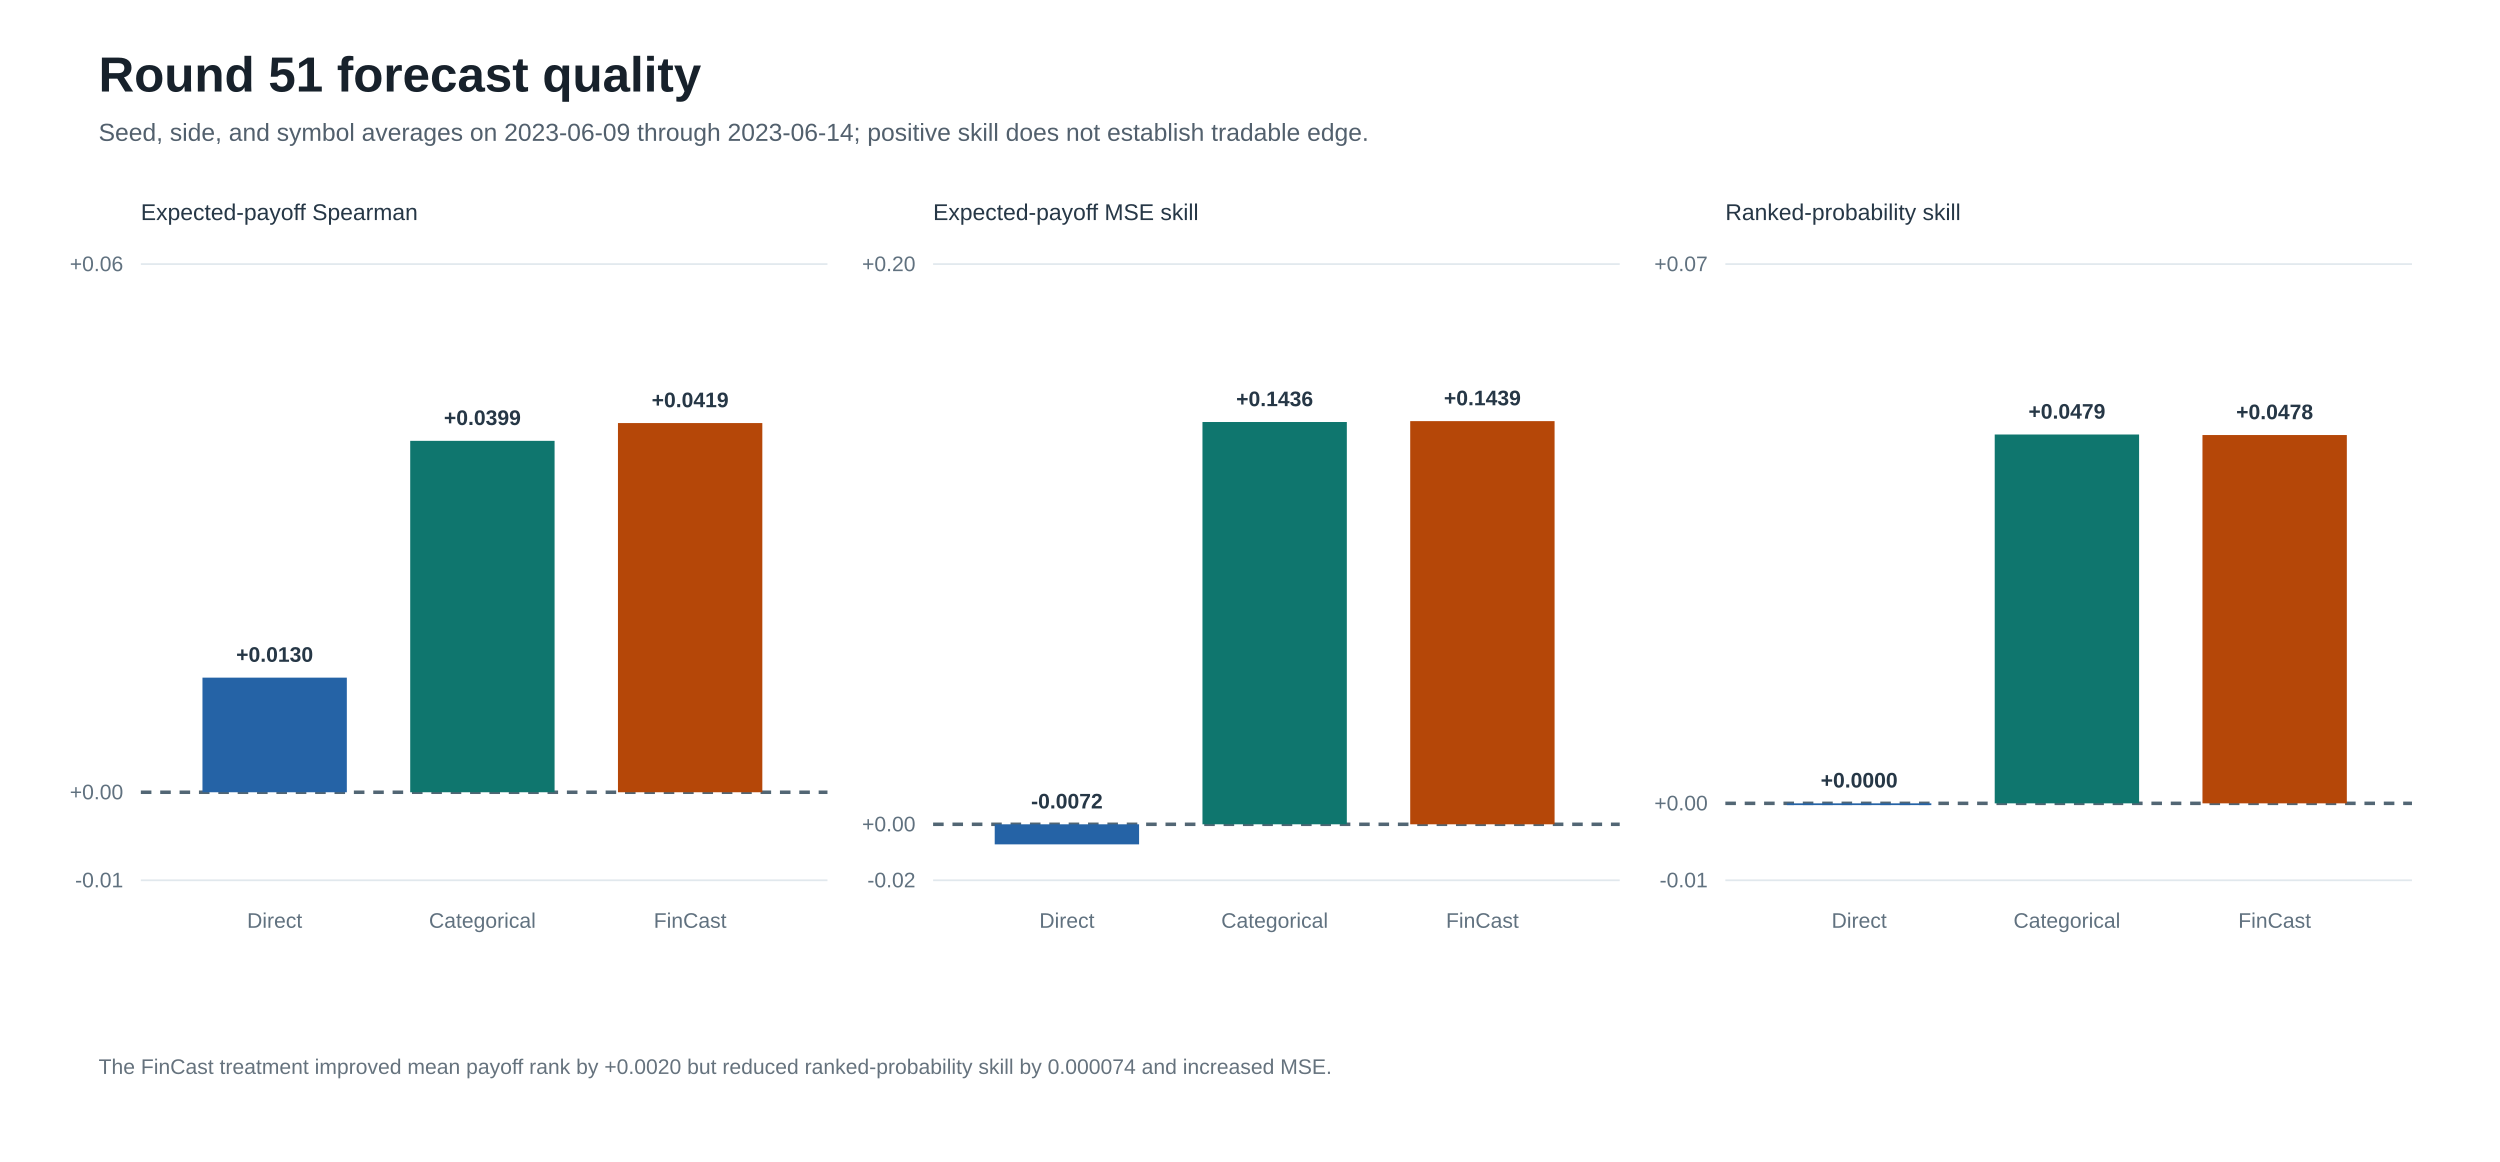
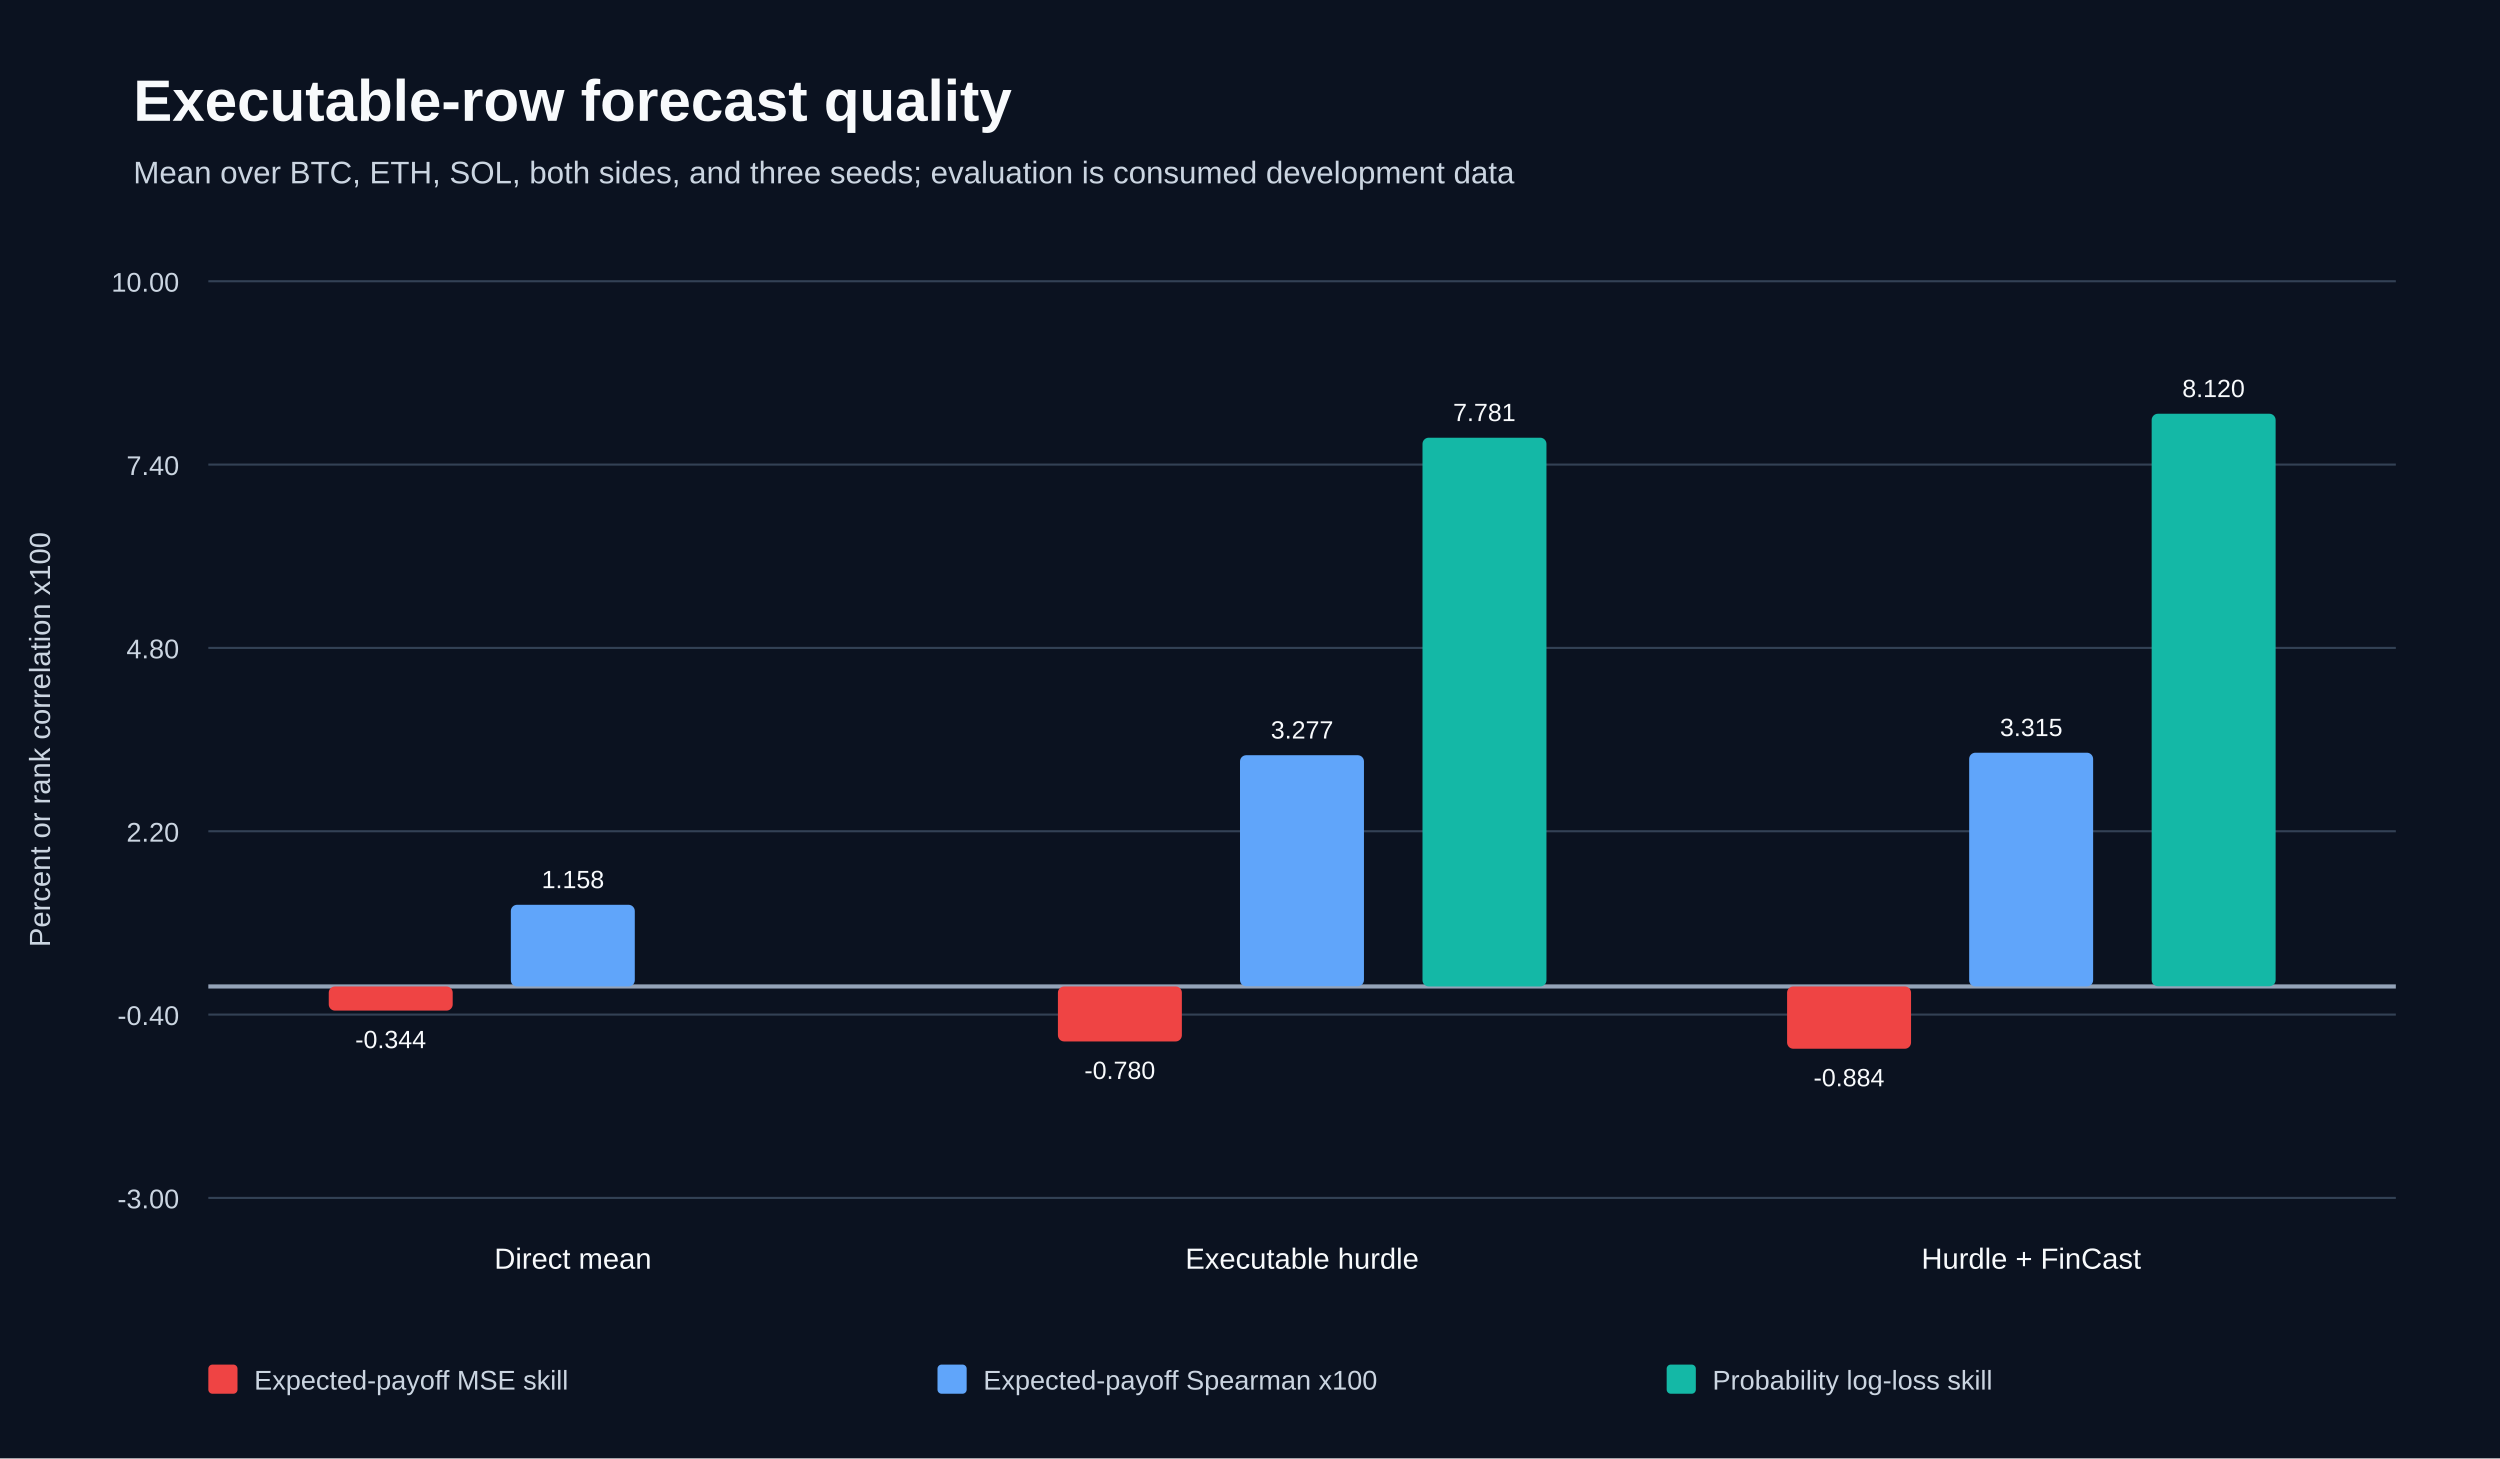
- <svg xmlns="http://www.w3.org/2000/svg" width="1420" height="660" viewBox="0 0 1420 660" role="img" aria-labelledby="title desc">
-   <rect width="100%" height="100%" fill="#ffffff" />
-   <style>text{font-family:"Segoe UI",Arial,sans-serif;letter-spacing:0}.title{font-size:28px;font-weight:700;fill:#17212b}.subtitle{font-size:14px;fill:#52606d}.label{font-size:13px;fill:#263746}.axis{font-size:12px;fill:#60717f}.value{font-size:12px;font-weight:650;fill:#263746}.note{font-size:12px;fill:#65727d}.grid{stroke:#e1e8ed;stroke-width:1}.zero{stroke:#526674;stroke-width:2;stroke-dasharray:6 5}.gate{stroke:#b42318;stroke-width:2;stroke-dasharray:5 4}</style>
-   <text x="56" y="52" class="title">Round 51 forecast quality</text>
-   <text x="56" y="80" class="subtitle">Seed, side, and symbol averages on 2023-06-09 through 2023-06-14; positive skill does not establish tradable edge.</text>
-   <text x="80" y="125" class="label">Expected-payoff Spearman</text>
-   <line x1="80" y1="500.0" x2="470" y2="500.0" class="grid" />
-   <text x="70" y="504.0" text-anchor="end" class="axis">-0.01</text>
-   <line x1="80" y1="450.0" x2="470" y2="450.0" class="zero" />
-   <text x="70" y="454.0" text-anchor="end" class="axis">+0.00</text>
-   <line x1="80" y1="150.0" x2="470" y2="150.0" class="grid" />
-   <text x="70" y="154.0" text-anchor="end" class="axis">+0.06</text>
-   <rect x="115" y="384.9" width="82" height="65.1" fill="#2563a6" />
-   <text x="156.0" y="375.9" text-anchor="middle" class="value">+0.0130</text>
-   <text x="156.0" y="527" text-anchor="middle" class="axis">Direct</text>
-   <rect x="233" y="250.4" width="82" height="199.6" fill="#0f766e" />
-   <text x="274.0" y="241.4" text-anchor="middle" class="value">+0.0399</text>
-   <text x="274.0" y="527" text-anchor="middle" class="axis">Categorical</text>
-   <rect x="351" y="240.3" width="82" height="209.7" fill="#b54708" />
-   <text x="392.0" y="231.3" text-anchor="middle" class="value">+0.0419</text>
-   <text x="392.0" y="527" text-anchor="middle" class="axis">FinCast</text>
-   <text x="530" y="125" class="label">Expected-payoff MSE skill</text>
-   <line x1="530" y1="500.0" x2="920" y2="500.0" class="grid" />
-   <text x="520" y="504.0" text-anchor="end" class="axis">-0.02</text>
-   <line x1="530" y1="468.2" x2="920" y2="468.2" class="zero" />
-   <text x="520" y="472.2" text-anchor="end" class="axis">+0.00</text>
-   <line x1="530" y1="150.0" x2="920" y2="150.0" class="grid" />
-   <text x="520" y="154.0" text-anchor="end" class="axis">+0.20</text>
-   <rect x="565" y="468.2" width="82" height="11.4" fill="#2563a6" />
-   <text x="606.0" y="459.2" text-anchor="middle" class="value">-0.0072</text>
-   <text x="606.0" y="527" text-anchor="middle" class="axis">Direct</text>
-   <rect x="683" y="239.7" width="82" height="228.5" fill="#0f766e" />
-   <text x="724.0" y="230.7" text-anchor="middle" class="value">+0.1436</text>
-   <text x="724.0" y="527" text-anchor="middle" class="axis">Categorical</text>
-   <rect x="801" y="239.2" width="82" height="229.0" fill="#b54708" />
-   <text x="842.0" y="230.2" text-anchor="middle" class="value">+0.1439</text>
-   <text x="842.0" y="527" text-anchor="middle" class="axis">FinCast</text>
-   <text x="980" y="125" class="label">Ranked-probability skill</text>
-   <line x1="980" y1="500.0" x2="1370" y2="500.0" class="grid" />
-   <text x="970" y="504.0" text-anchor="end" class="axis">-0.01</text>
-   <line x1="980" y1="456.3" x2="1370" y2="456.3" class="zero" />
-   <text x="970" y="460.3" text-anchor="end" class="axis">+0.00</text>
-   <line x1="980" y1="150.0" x2="1370" y2="150.0" class="grid" />
-   <text x="970" y="154.0" text-anchor="end" class="axis">+0.07</text>
-   <rect x="1015" y="456.3" width="82" height="1.0" fill="#2563a6" />
-   <text x="1056.0" y="447.3" text-anchor="middle" class="value">+0.0000</text>
-   <text x="1056.0" y="527" text-anchor="middle" class="axis">Direct</text>
-   <rect x="1133" y="246.8" width="82" height="209.5" fill="#0f766e" />
-   <text x="1174.0" y="237.8" text-anchor="middle" class="value">+0.0479</text>
-   <text x="1174.0" y="527" text-anchor="middle" class="axis">Categorical</text>
-   <rect x="1251" y="247.1" width="82" height="209.2" fill="#b54708" />
-   <text x="1292.0" y="238.1" text-anchor="middle" class="value">+0.0478</text>
-   <text x="1292.0" y="527" text-anchor="middle" class="axis">FinCast</text>
-   <text x="56" y="610" class="note">The FinCast treatment improved mean payoff rank by +0.0020 but reduced ranked-probability skill by 0.000074 and increased MSE.</text>
+ <svg xmlns="http://www.w3.org/2000/svg" width="1200" height="700" viewBox="0 0 1200 700" role="img">
+   <rect width="1200" height="700" fill="#0b1220" />
+   <text x="64" y="58" fill="#f8fafc" font-family="Segoe UI,Arial,sans-serif" font-size="28" font-weight="700">Executable-row forecast quality</text>
+   <text x="64" y="88" fill="#cbd5e1" font-family="Segoe UI,Arial,sans-serif" font-size="15">Mean over BTC, ETH, SOL, both sides, and three seeds; evaluation is consumed development data</text>
+   <line x1="100" y1="575.0" x2="1150" y2="575.0" stroke="#334155" stroke-width="1" />
+   <text x="86" y="580.0" text-anchor="end" fill="#cbd5e1" font-family="Segoe UI,Arial,sans-serif" font-size="13">-3.00</text>
+   <line x1="100" y1="487.0" x2="1150" y2="487.0" stroke="#334155" stroke-width="1" />
+   <text x="86" y="492.0" text-anchor="end" fill="#cbd5e1" font-family="Segoe UI,Arial,sans-serif" font-size="13">-0.40</text>
+   <line x1="100" y1="399.0" x2="1150" y2="399.0" stroke="#334155" stroke-width="1" />
+   <text x="86" y="404.0" text-anchor="end" fill="#cbd5e1" font-family="Segoe UI,Arial,sans-serif" font-size="13">2.20</text>
+   <line x1="100" y1="311.0" x2="1150" y2="311.0" stroke="#334155" stroke-width="1" />
+   <text x="86" y="316.0" text-anchor="end" fill="#cbd5e1" font-family="Segoe UI,Arial,sans-serif" font-size="13">4.80</text>
+   <line x1="100" y1="223.0" x2="1150" y2="223.0" stroke="#334155" stroke-width="1" />
+   <text x="86" y="228.0" text-anchor="end" fill="#cbd5e1" font-family="Segoe UI,Arial,sans-serif" font-size="13">7.40</text>
+   <line x1="100" y1="135.0" x2="1150" y2="135.0" stroke="#334155" stroke-width="1" />
+   <text x="86" y="140.0" text-anchor="end" fill="#cbd5e1" font-family="Segoe UI,Arial,sans-serif" font-size="13">10.00</text>
+   <line x1="100" y1="473.5" x2="1150" y2="473.5" stroke="#94a3b8" stroke-width="2" />
+   <rect x="157.8" y="473.5" width="59.5" height="11.6" rx="3" fill="#ef4444" />
+   <text x="187.5" y="503.1" text-anchor="middle" fill="#f8fafc" font-family="Segoe UI,Arial,sans-serif" font-size="12">-0.344</text>
+   <rect x="245.2" y="434.3" width="59.5" height="39.2" rx="3" fill="#60a5fa" />
+   <text x="275.0" y="426.3" text-anchor="middle" fill="#f8fafc" font-family="Segoe UI,Arial,sans-serif" font-size="12">1.158</text>
+   <text x="275.0" y="609" text-anchor="middle" fill="#f8fafc" font-family="Segoe UI,Arial,sans-serif" font-size="14">Direct mean</text>
+   <rect x="507.8" y="473.5" width="59.5" height="26.4" rx="3" fill="#ef4444" />
+   <text x="537.5" y="517.9" text-anchor="middle" fill="#f8fafc" font-family="Segoe UI,Arial,sans-serif" font-size="12">-0.780</text>
+   <rect x="595.2" y="362.5" width="59.5" height="110.9" rx="3" fill="#60a5fa" />
+   <text x="625.0" y="354.5" text-anchor="middle" fill="#f8fafc" font-family="Segoe UI,Arial,sans-serif" font-size="12">3.277</text>
+   <rect x="682.8" y="210.1" width="59.5" height="263.4" rx="3" fill="#14b8a6" />
+   <text x="712.5" y="202.1" text-anchor="middle" fill="#f8fafc" font-family="Segoe UI,Arial,sans-serif" font-size="12">7.781</text>
+   <text x="625.0" y="609" text-anchor="middle" fill="#f8fafc" font-family="Segoe UI,Arial,sans-serif" font-size="14">Executable hurdle</text>
+   <rect x="857.8" y="473.5" width="59.5" height="29.9" rx="3" fill="#ef4444" />
+   <text x="887.5" y="521.4" text-anchor="middle" fill="#f8fafc" font-family="Segoe UI,Arial,sans-serif" font-size="12">-0.884</text>
+   <rect x="945.2" y="361.3" width="59.5" height="112.2" rx="3" fill="#60a5fa" />
+   <text x="975.0" y="353.3" text-anchor="middle" fill="#f8fafc" font-family="Segoe UI,Arial,sans-serif" font-size="12">3.315</text>
+   <rect x="1032.8" y="198.6" width="59.5" height="274.8" rx="3" fill="#14b8a6" />
+   <text x="1062.5" y="190.6" text-anchor="middle" fill="#f8fafc" font-family="Segoe UI,Arial,sans-serif" font-size="12">8.120</text>
+   <text x="975.0" y="609" text-anchor="middle" fill="#f8fafc" font-family="Segoe UI,Arial,sans-serif" font-size="14">Hurdle + FinCast</text>
+   <text transform="translate(24 355.0) rotate(-90)" text-anchor="middle" fill="#cbd5e1" font-family="Segoe UI,Arial,sans-serif" font-size="14">Percent or rank correlation x100</text>
+   <rect x="100.0" y="655" width="14" height="14" rx="2" fill="#ef4444" />
+   <text x="122.0" y="667" fill="#cbd5e1" font-family="Segoe UI,Arial,sans-serif" font-size="13">Expected-payoff MSE skill</text>
+   <rect x="450.0" y="655" width="14" height="14" rx="2" fill="#60a5fa" />
+   <text x="472.0" y="667" fill="#cbd5e1" font-family="Segoe UI,Arial,sans-serif" font-size="13">Expected-payoff Spearman x100</text>
+   <rect x="800.0" y="655" width="14" height="14" rx="2" fill="#14b8a6" />
+   <text x="822.0" y="667" fill="#cbd5e1" font-family="Segoe UI,Arial,sans-serif" font-size="13">Probability log-loss skill</text>
</svg>
